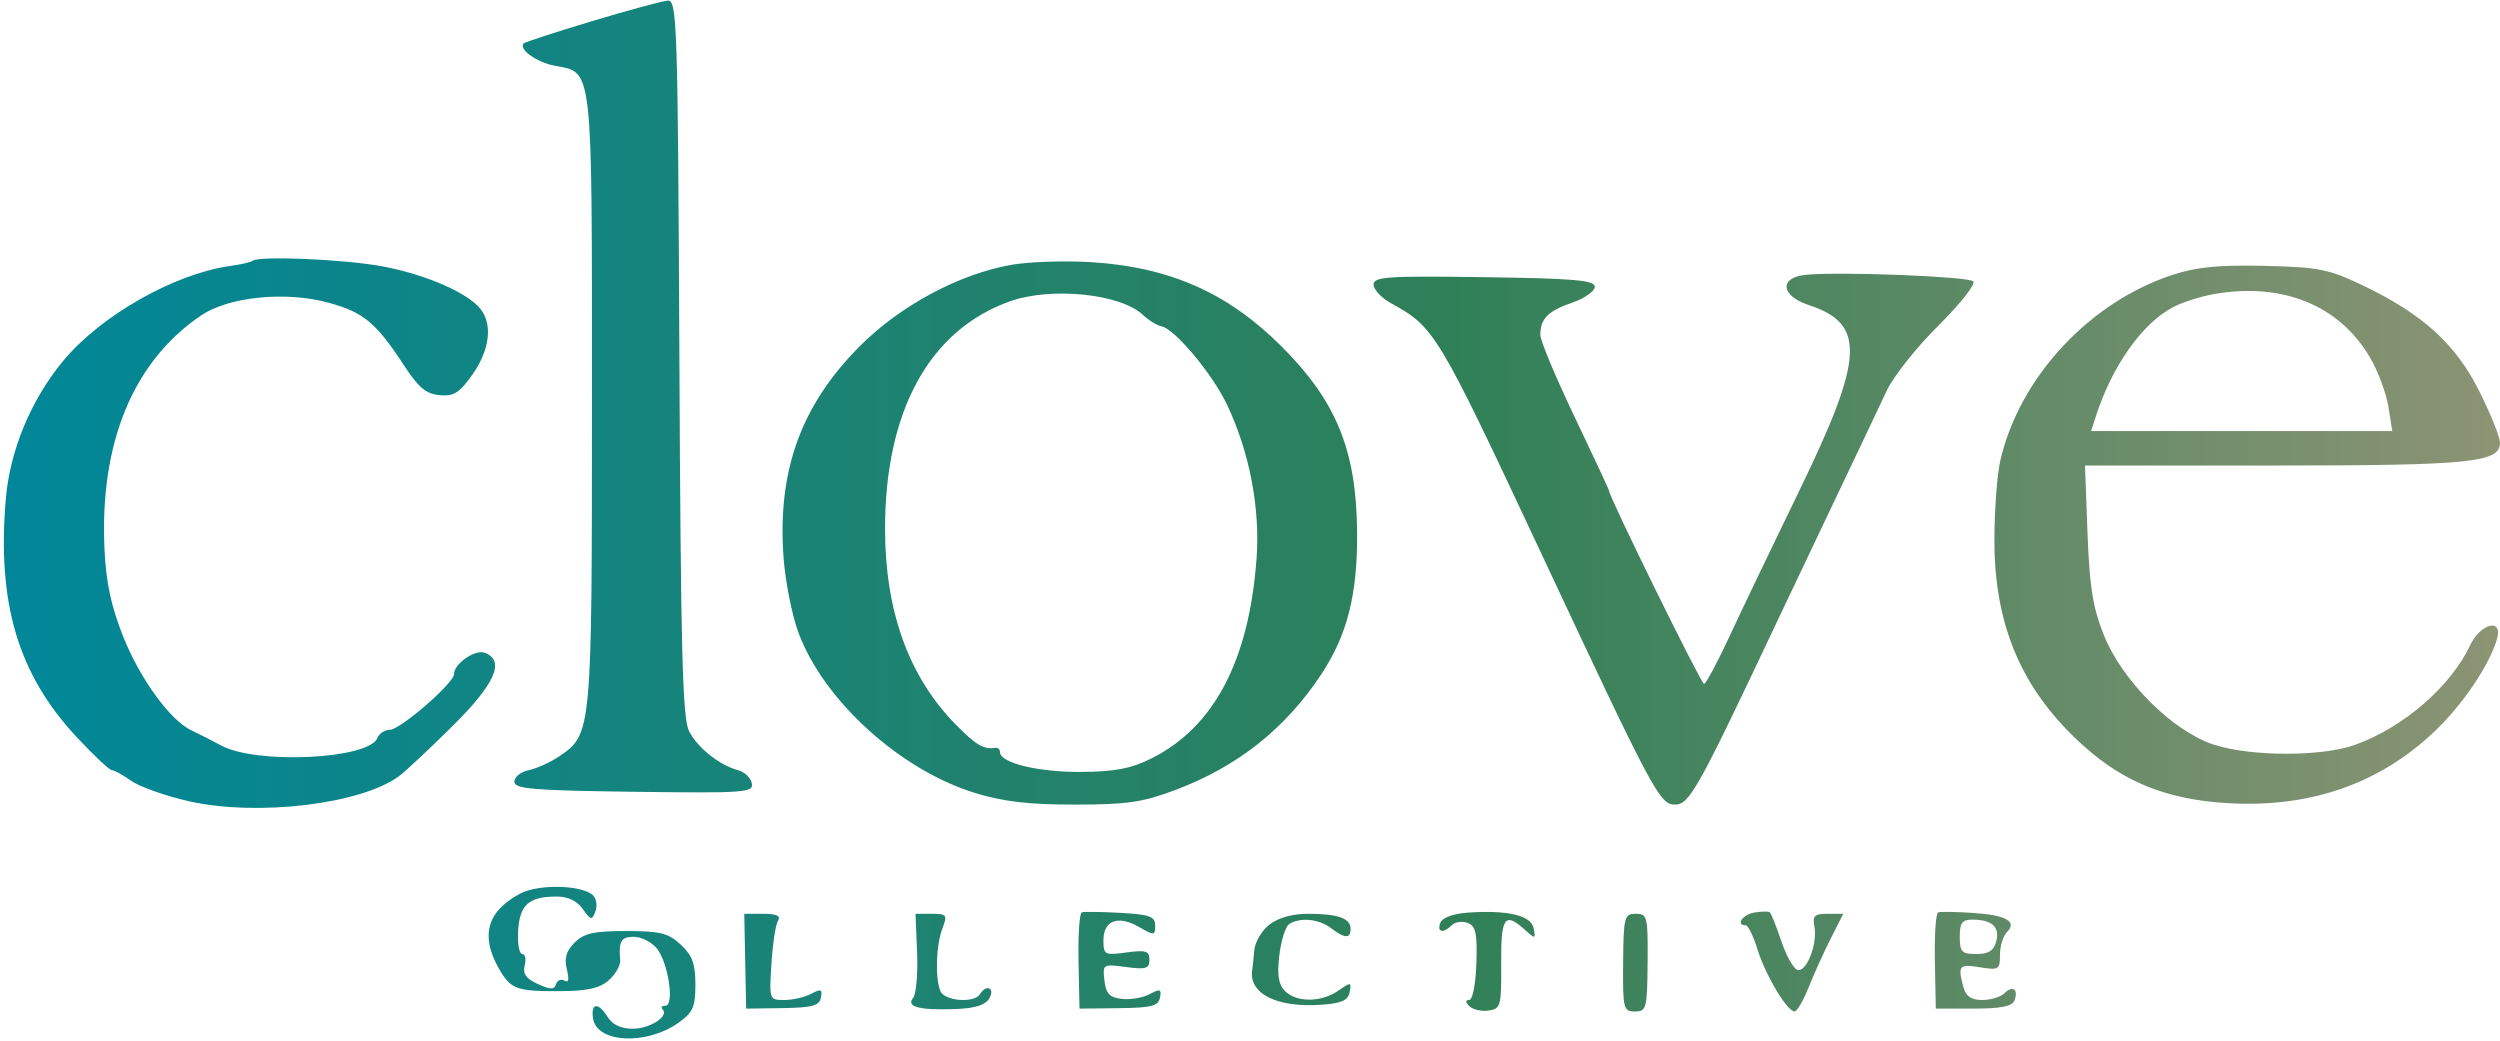
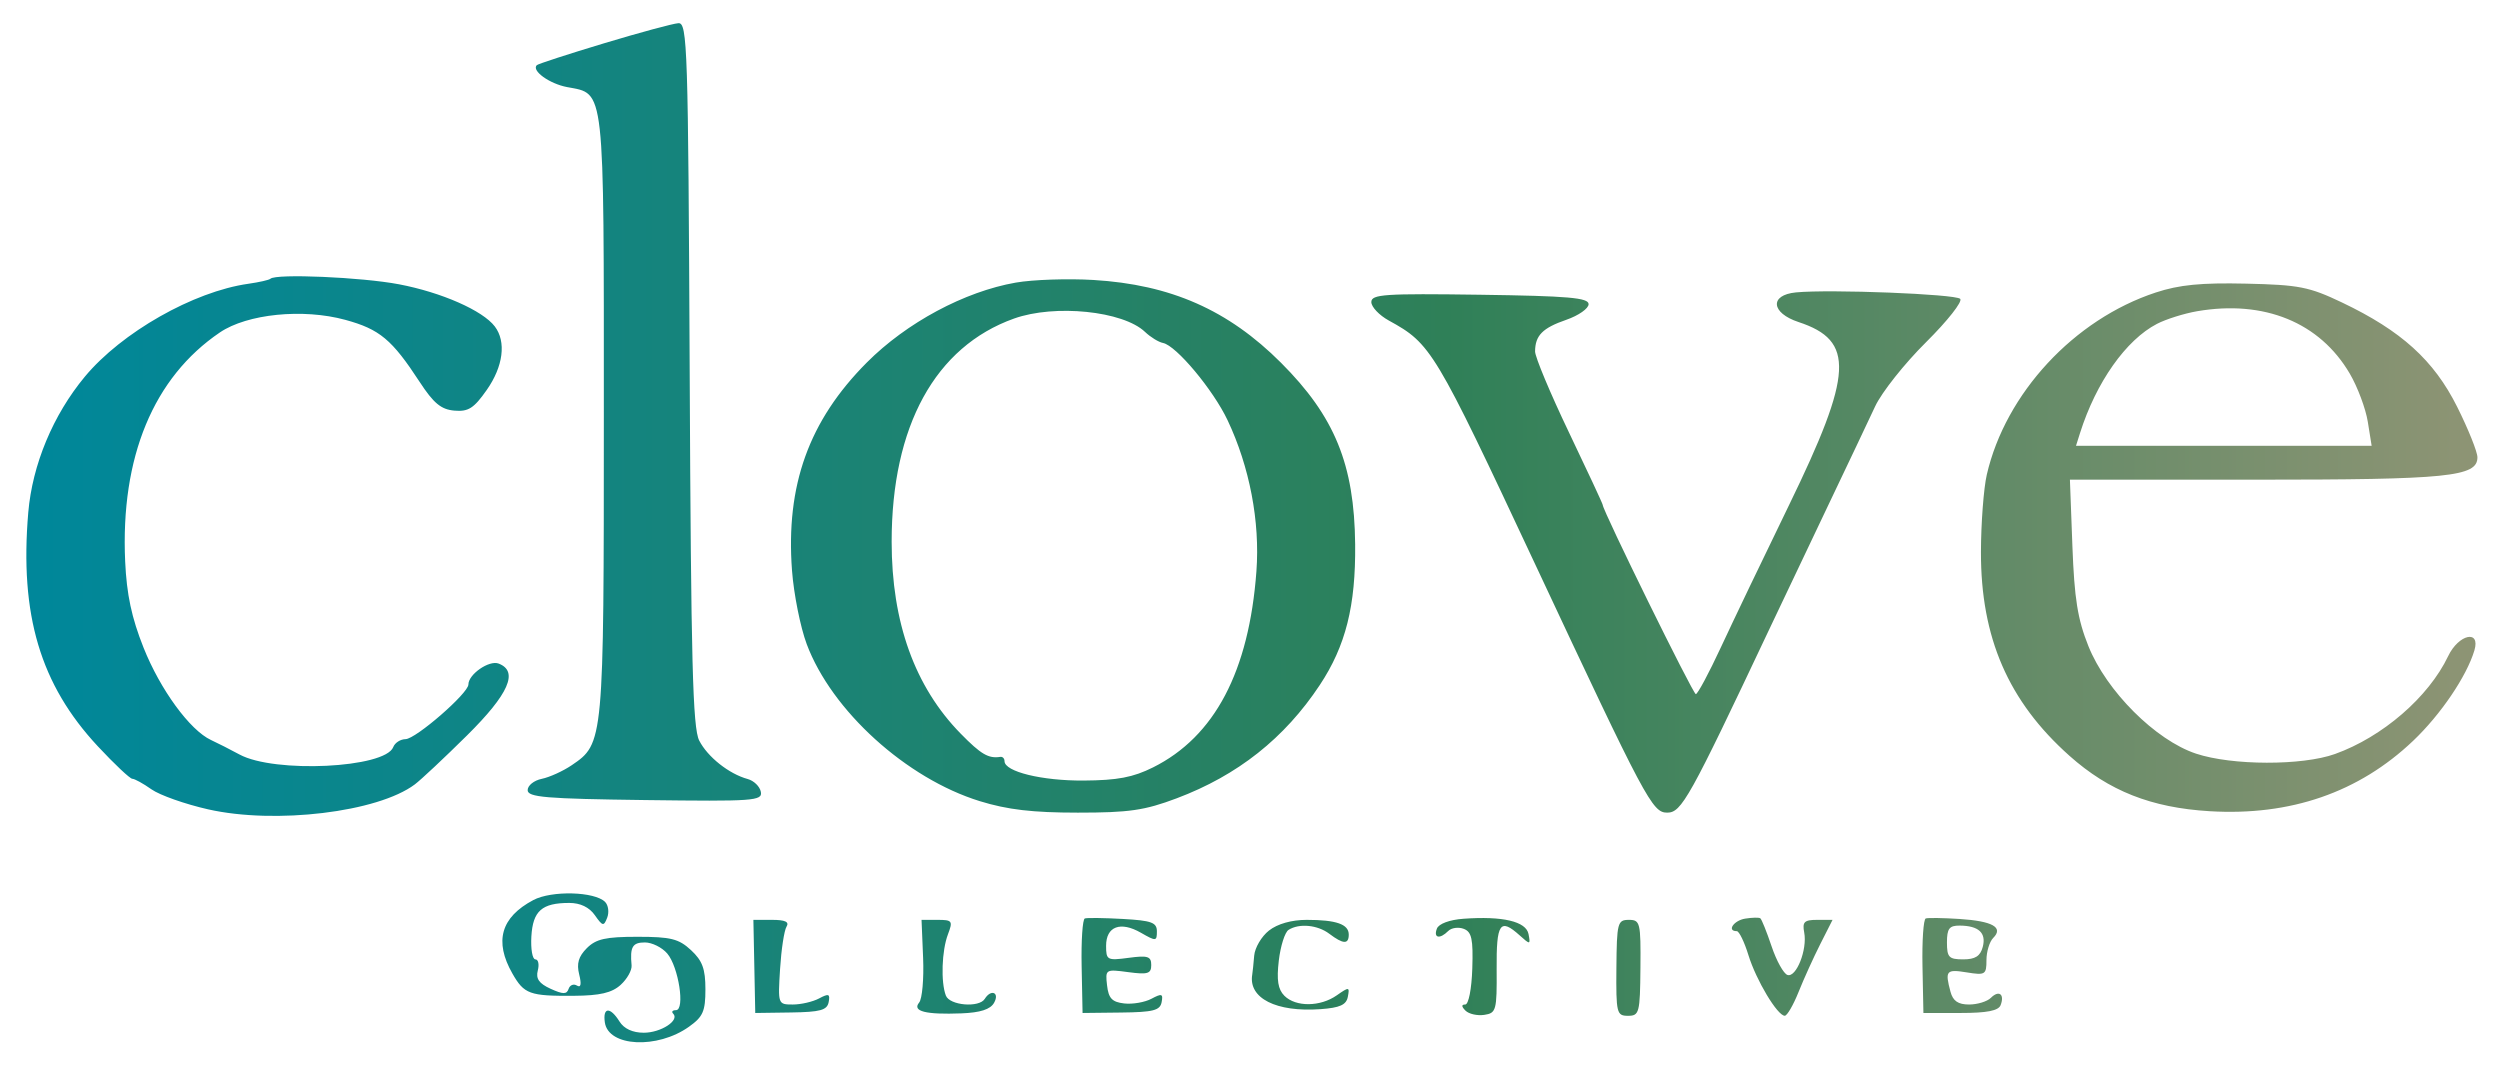
- <svg xmlns="http://www.w3.org/2000/svg" viewBox="0 0 435 181" version="1.1" role="img" aria-labelledby="clove-logo-title">
+ <svg xmlns="http://www.w3.org/2000/svg" viewBox="-4 -4 443 189" version="1.1" role="img" aria-labelledby="clove-logo-title">
  <defs>
    <linearGradient id="logoGradient" x1="0" y1="0" x2="1" y2="0">
      <stop offset="0" stop-color="#00879a" />
      <stop offset="0.58" stop-color="#2f8058" />
      <stop offset="1" stop-color="#8d9474" />
    </linearGradient>
  </defs>
  <path d="M 103.012 3.680 C 96.694 5.584, 91.342 7.325, 91.120 7.547 C 90.144 8.522, 93.364 10.846, 96.507 11.435 C 103.224 12.695, 103 10.688, 103 69.600 C 103 127.595, 102.986 127.748, 97.298 131.604 C 95.759 132.647, 93.375 133.729, 92 134.010 C 90.625 134.290, 89.500 135.190, 89.500 136.010 C 89.500 137.274, 92.663 137.541, 110.327 137.771 C 129.601 138.021, 131.130 137.912, 130.822 136.314 C 130.639 135.365, 129.592 134.343, 128.495 134.044 C 125.185 133.142, 121.392 130.136, 119.904 127.236 C 118.752 124.992, 118.449 113.307, 118.214 62.250 C 117.947 4.189, 117.813 0.007, 116.214 0.109 C 115.271 0.168, 109.330 1.775, 103.012 3.680 M 43.917 45.396 C 43.688 45.613, 41.925 46.014, 40 46.286 C 30.297 47.657, 17.553 54.899, 11.033 62.747 C 5.401 69.526, 1.730 78.339, 1.009 86.813 C -0.536 104.954, 3.142 117.313, 13.341 128.250 C 16.291 131.412, 19.038 134, 19.447 134 C 19.857 134, 21.386 134.843, 22.846 135.874 C 24.306 136.905, 28.821 138.499, 32.880 139.416 C 44.798 142.108, 62.939 139.921, 69.500 135 C 70.600 134.175, 74.763 130.270, 78.750 126.323 C 86.170 118.978, 87.939 114.958, 84.355 113.583 C 82.679 112.939, 79 115.488, 79 117.293 C 79 118.850, 69.676 126.954, 67.857 126.978 C 66.953 126.990, 65.975 127.622, 65.684 128.382 C 64.253 132.109, 44.641 133.058, 38.444 129.699 C 36.825 128.822, 34.554 127.667, 33.397 127.133 C 29.661 125.407, 24.395 118.200, 21.433 110.758 C 19.321 105.451, 18.446 101.344, 18.179 95.480 C 17.338 77.021, 23.185 62.888, 34.964 54.907 C 39.818 51.617, 49.677 50.627, 57.181 52.675 C 63.279 54.339, 65.455 56.155, 70.371 63.686 C 72.832 67.456, 74.162 68.557, 76.507 68.762 C 78.992 68.979, 79.967 68.358, 82.250 65.102 C 85.182 60.922, 85.735 56.550, 83.675 53.842 C 81.529 51.020, 74.238 47.813, 66.704 46.376 C 60.095 45.116, 44.900 44.462, 43.917 45.396 M 176 46.077 C 166.911 47.664, 156.635 53.177, 149.599 60.240 C 139.334 70.543, 135.212 82.008, 136.344 97.097 C 136.657 101.276, 137.831 107.145, 138.951 110.140 C 143.365 121.936, 156.596 133.942, 169.615 137.963 C 174.522 139.478, 178.970 140, 186.986 140 C 196.087 140, 198.811 139.605, 204.508 137.461 C 215.313 133.394, 223.619 126.819, 229.864 117.391 C 234.460 110.452, 236.244 103.357, 236.134 92.448 C 235.991 78.298, 232.521 69.807, 222.985 60.271 C 213.642 50.928, 203.444 46.430, 189.744 45.610 C 185.210 45.339, 179.025 45.549, 176 46.077 M 378 47.832 C 363.525 52.596, 351.387 65.684, 348.060 80.115 C 347.504 82.527, 347.038 88.677, 347.024 93.782 C 346.984 108.989, 351.881 120.277, 362.701 129.921 C 369.699 136.159, 377.198 139.124, 387.540 139.746 C 401.877 140.607, 413.975 136.425, 423.601 127.279 C 428.486 122.638, 433.095 115.837, 434.464 111.250 C 435.580 107.507, 431.670 108.371, 429.807 112.279 C 426.349 119.530, 418.182 126.590, 409.761 129.608 C 403.941 131.694, 391.509 131.662, 385.134 129.545 C 377.957 127.161, 369.256 118.464, 366.060 110.480 C 364.155 105.721, 363.577 102.100, 363.228 92.750 L 362.789 81 395.745 81 C 429.876 81, 435 80.483, 435 77.037 C 435 76.064, 433.382 72.035, 431.405 68.082 C 427.276 59.829, 421.517 54.613, 411 49.599 C 405.178 46.823, 403.405 46.475, 394 46.261 C 386.053 46.080, 382.163 46.462, 378 47.832 M 314.250 47.813 C 309.526 48.269, 309.804 51.450, 314.708 53.069 C 324.688 56.362, 324.388 62.123, 313.019 85.500 C 308.471 94.850, 303.028 106.213, 300.921 110.750 C 298.815 115.287, 296.824 119, 296.498 119 C 296 119, 280 86.474, 280 85.463 C 280 85.278, 277.300 79.481, 274 72.581 C 270.700 65.682, 268.007 59.241, 268.015 58.268 C 268.040 55.435, 269.333 54.126, 273.548 52.667 C 275.722 51.914, 277.500 50.669, 277.500 49.899 C 277.500 48.758, 273.950 48.450, 258.250 48.228 C 241.319 47.990, 239 48.146, 239 49.525 C 239 50.387, 240.394 51.860, 242.098 52.797 C 249.608 56.925, 250.182 57.881, 268.041 96 C 287.655 137.866, 288.789 140, 291.427 140 C 293.969 140, 295.326 137.561, 309.520 107.500 C 311.857 102.550, 316.563 92.650, 319.977 85.500 C 323.390 78.350, 327.127 70.475, 328.280 68 C 329.433 65.525, 333.485 60.416, 337.286 56.648 C 341.086 52.879, 343.814 49.417, 343.348 48.955 C 342.492 48.106, 320.260 47.234, 314.250 47.813 M 385.326 51.151 C 383.031 51.546, 379.835 52.551, 378.225 53.384 C 372.724 56.228, 367.428 63.744, 364.577 72.750 L 363.865 75 390.060 75 L 416.256 75 415.576 70.750 C 415.202 68.412, 413.765 64.569, 412.381 62.208 C 407.062 53.130, 397.211 49.104, 385.326 51.151 M 175.698 52.444 C 161.717 57.431, 154 71.499, 154 92 C 154 106.304, 158.104 117.707, 166.240 126.007 C 169.828 129.667, 171.160 130.448, 173.250 130.118 C 173.662 130.053, 174 130.395, 174 130.879 C 174 132.740, 180.623 134.363, 188.022 134.315 C 194 134.277, 196.786 133.748, 200.327 131.979 C 211.238 126.530, 217.324 114.981, 218.637 97.234 C 219.289 88.438, 217.434 78.724, 213.526 70.463 C 210.971 65.062, 204.421 57.226, 202.083 56.774 C 201.304 56.623, 199.871 55.742, 198.898 54.815 C 195.004 51.104, 182.917 49.869, 175.698 52.444 M 90.500 155.493 C 84.754 158.545, 83.543 162.793, 86.792 168.500 C 88.876 172.161, 89.843 172.512, 97.694 172.455 C 102.319 172.422, 104.417 171.932, 105.976 170.522 C 107.124 169.483, 107.997 167.928, 107.917 167.066 C 107.610 163.792, 108.069 163, 110.278 163 C 111.531 163, 113.311 163.883, 114.235 164.962 C 116.246 167.310, 117.427 175, 115.778 175 C 115.167 175, 114.945 175.279, 115.286 175.619 C 116.480 176.813, 113.112 179, 110.080 179 C 108.100 179, 106.575 178.293, 105.768 177 C 104.118 174.359, 102.781 174.453, 103.180 177.183 C 103.812 181.494, 112.474 181.935, 118.084 177.940 C 120.577 176.165, 121 175.201, 121 171.297 C 121 167.685, 120.466 166.235, 118.448 164.365 C 116.275 162.350, 114.868 162, 108.948 162 C 103.316 162, 101.618 162.382, 99.985 164.015 C 98.512 165.488, 98.148 166.740, 98.631 168.664 C 99.068 170.407, 98.933 171.077, 98.231 170.643 C 97.648 170.282, 96.984 170.548, 96.756 171.232 C 96.426 172.222, 95.772 172.217, 93.561 171.210 C 91.517 170.279, 90.918 169.421, 91.297 167.972 C 91.581 166.887, 91.387 166, 90.866 166 C 90.345 166, 90.027 164.168, 90.159 161.928 C 90.426 157.408, 92.021 156, 96.878 156 C 98.833 156, 100.420 156.761, 101.408 158.173 C 102.788 160.143, 102.992 160.183, 103.598 158.605 C 103.965 157.649, 103.795 156.395, 103.220 155.820 C 101.369 153.969, 93.737 153.773, 90.500 155.493 M 188.232 158.750 C 187.829 158.887, 187.575 162.712, 187.666 167.250 L 187.831 175.500 194.666 175.422 C 200.350 175.358, 201.557 175.049, 201.839 173.589 C 202.130 172.087, 201.871 171.999, 200.040 172.979 C 198.864 173.608, 196.686 173.983, 195.201 173.812 C 193.056 173.564, 192.432 172.904, 192.170 170.608 C 191.845 167.762, 191.906 167.724, 195.920 168.262 C 199.392 168.728, 200 168.540, 200 167 C 200 165.466, 199.391 165.272, 196 165.727 C 192.200 166.236, 192 166.130, 192 163.600 C 192 160.155, 194.541 159.200, 198.168 161.282 C 200.846 162.819, 201 162.805, 201 161.042 C 201 159.467, 200.067 159.125, 194.982 158.839 C 191.672 158.652, 188.635 158.612, 188.232 158.750 M 255.337 158.803 C 252.852 158.984, 250.949 159.690, 250.618 160.553 C 249.974 162.231, 251.131 162.469, 252.633 160.967 C 253.201 160.399, 254.438 160.231, 255.382 160.593 C 256.787 161.132, 257.060 162.405, 256.891 167.626 C 256.774 171.249, 256.235 174, 255.642 174 C 254.945 174, 254.959 174.359, 255.685 175.085 C 256.281 175.681, 257.780 176.019, 259.016 175.835 C 261.128 175.520, 261.258 175.037, 261.206 167.750 C 261.146 159.569, 261.798 158.610, 265.287 161.750 C 267.150 163.426, 267.217 163.416, 266.855 161.515 C 266.431 159.279, 262.266 158.299, 255.337 158.803 M 305.250 158.780 C 303.215 159.105, 301.940 161, 303.757 161 C 304.173 161, 305.102 162.912, 305.822 165.250 C 307.192 169.697, 310.957 175.981, 312.258 175.993 C 312.675 175.997, 313.775 174.103, 314.703 171.785 C 315.630 169.467, 317.365 165.642, 318.558 163.285 L 320.728 159 318.003 159 C 315.715 159, 315.346 159.361, 315.708 161.253 C 316.282 164.256, 314.306 169.264, 312.744 168.765 C 312.060 168.547, 310.792 166.265, 309.927 163.694 C 309.062 161.123, 308.162 158.885, 307.927 158.720 C 307.692 158.555, 306.488 158.582, 305.250 158.780 M 337.244 158.750 C 336.835 158.887, 336.574 162.712, 336.664 167.250 L 336.828 175.500 343.402 175.500 C 348.099 175.500, 350.129 175.102, 350.512 174.107 C 351.256 172.171, 350.210 171.390, 348.783 172.817 C 348.132 173.468, 346.392 174, 344.917 174 C 342.979 174, 342.066 173.375, 341.630 171.750 C 340.626 168.003, 340.865 167.716, 344.500 168.306 C 347.786 168.840, 348 168.707, 348 166.137 C 348 164.632, 348.540 162.860, 349.200 162.200 C 351.063 160.337, 349.085 159.222, 343.244 158.842 C 340.353 158.654, 337.653 158.612, 337.244 158.750 M 129.666 167.250 L 129.832 175.500 136.166 175.411 C 141.350 175.337, 142.562 175.005, 142.839 173.578 C 143.124 172.115, 142.852 172.009, 141.155 172.917 C 140.042 173.513, 137.940 174, 136.483 174 C 133.857 174, 133.838 173.946, 134.228 167.711 C 134.444 164.252, 134.958 160.877, 135.370 160.211 C 135.898 159.356, 135.145 159, 132.809 159 L 129.500 158.999 129.666 167.250 M 159.575 165.736 C 159.728 169.441, 159.412 173.003, 158.874 173.652 C 157.592 175.197, 160.014 175.817, 166.354 175.569 C 169.729 175.437, 171.496 174.865, 172.154 173.690 C 173.175 171.864, 171.606 171.210, 170.500 173 C 169.502 174.615, 164.281 174.175, 163.607 172.418 C 162.690 170.027, 162.879 164.449, 163.975 161.565 C 164.880 159.187, 164.745 159, 162.123 159 L 159.296 159 159.575 165.736 M 220.862 160.894 C 219.537 161.936, 218.358 163.941, 218.242 165.349 C 218.125 166.758, 217.970 168.268, 217.896 168.705 C 217.195 172.885, 222.144 175.389, 229.991 174.823 C 233.440 174.575, 234.565 174.065, 234.839 172.625 C 235.174 170.859, 235.060 170.844, 232.875 172.375 C 229.946 174.427, 225.607 174.464, 223.597 172.454 C 222.456 171.313, 222.196 169.682, 222.604 166.215 C 222.907 163.634, 223.683 161.186, 224.328 160.776 C 226.216 159.575, 229.468 159.886, 231.559 161.468 C 234.019 163.329, 235 163.369, 235 161.607 C 235 159.773, 232.791 159, 227.553 159 C 224.864 159, 222.374 159.705, 220.862 160.894 M 282.426 167.501 C 282.357 175.529, 282.471 176, 284.482 176 C 286.482 176, 286.616 175.483, 286.685 167.500 C 286.755 159.471, 286.641 159, 284.630 159.001 C 282.630 159.002, 282.496 159.520, 282.426 167.501 M 341 163 C 341 165.640, 341.346 166, 343.883 166 C 346.019 166, 346.917 165.426, 347.346 163.786 C 347.995 161.302, 346.623 160.038, 343.250 160.015 C 341.413 160.003, 341 160.551, 341 163" stroke="none" fill="url(#logoGradient)" fill-rule="evenodd" />
</svg>
